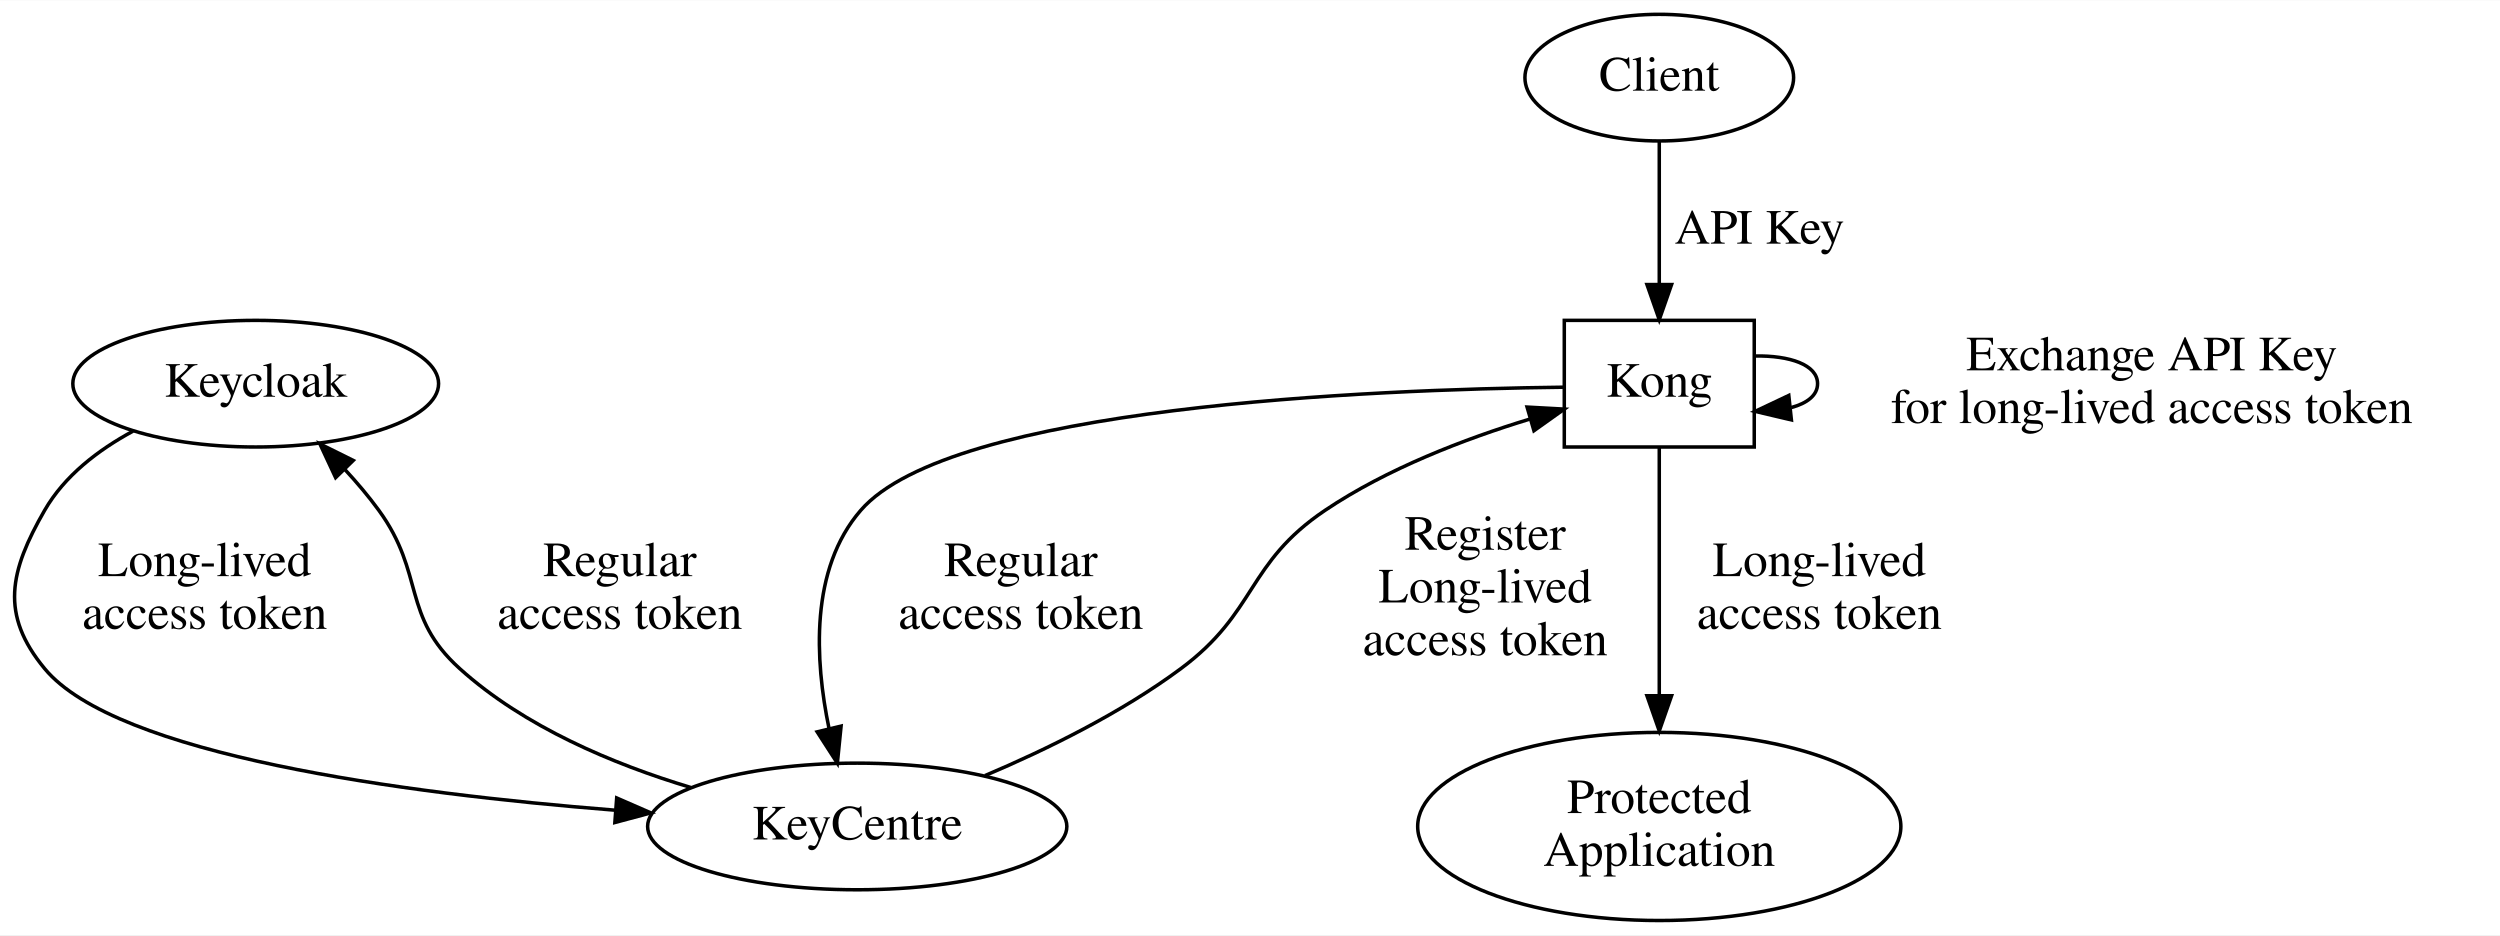
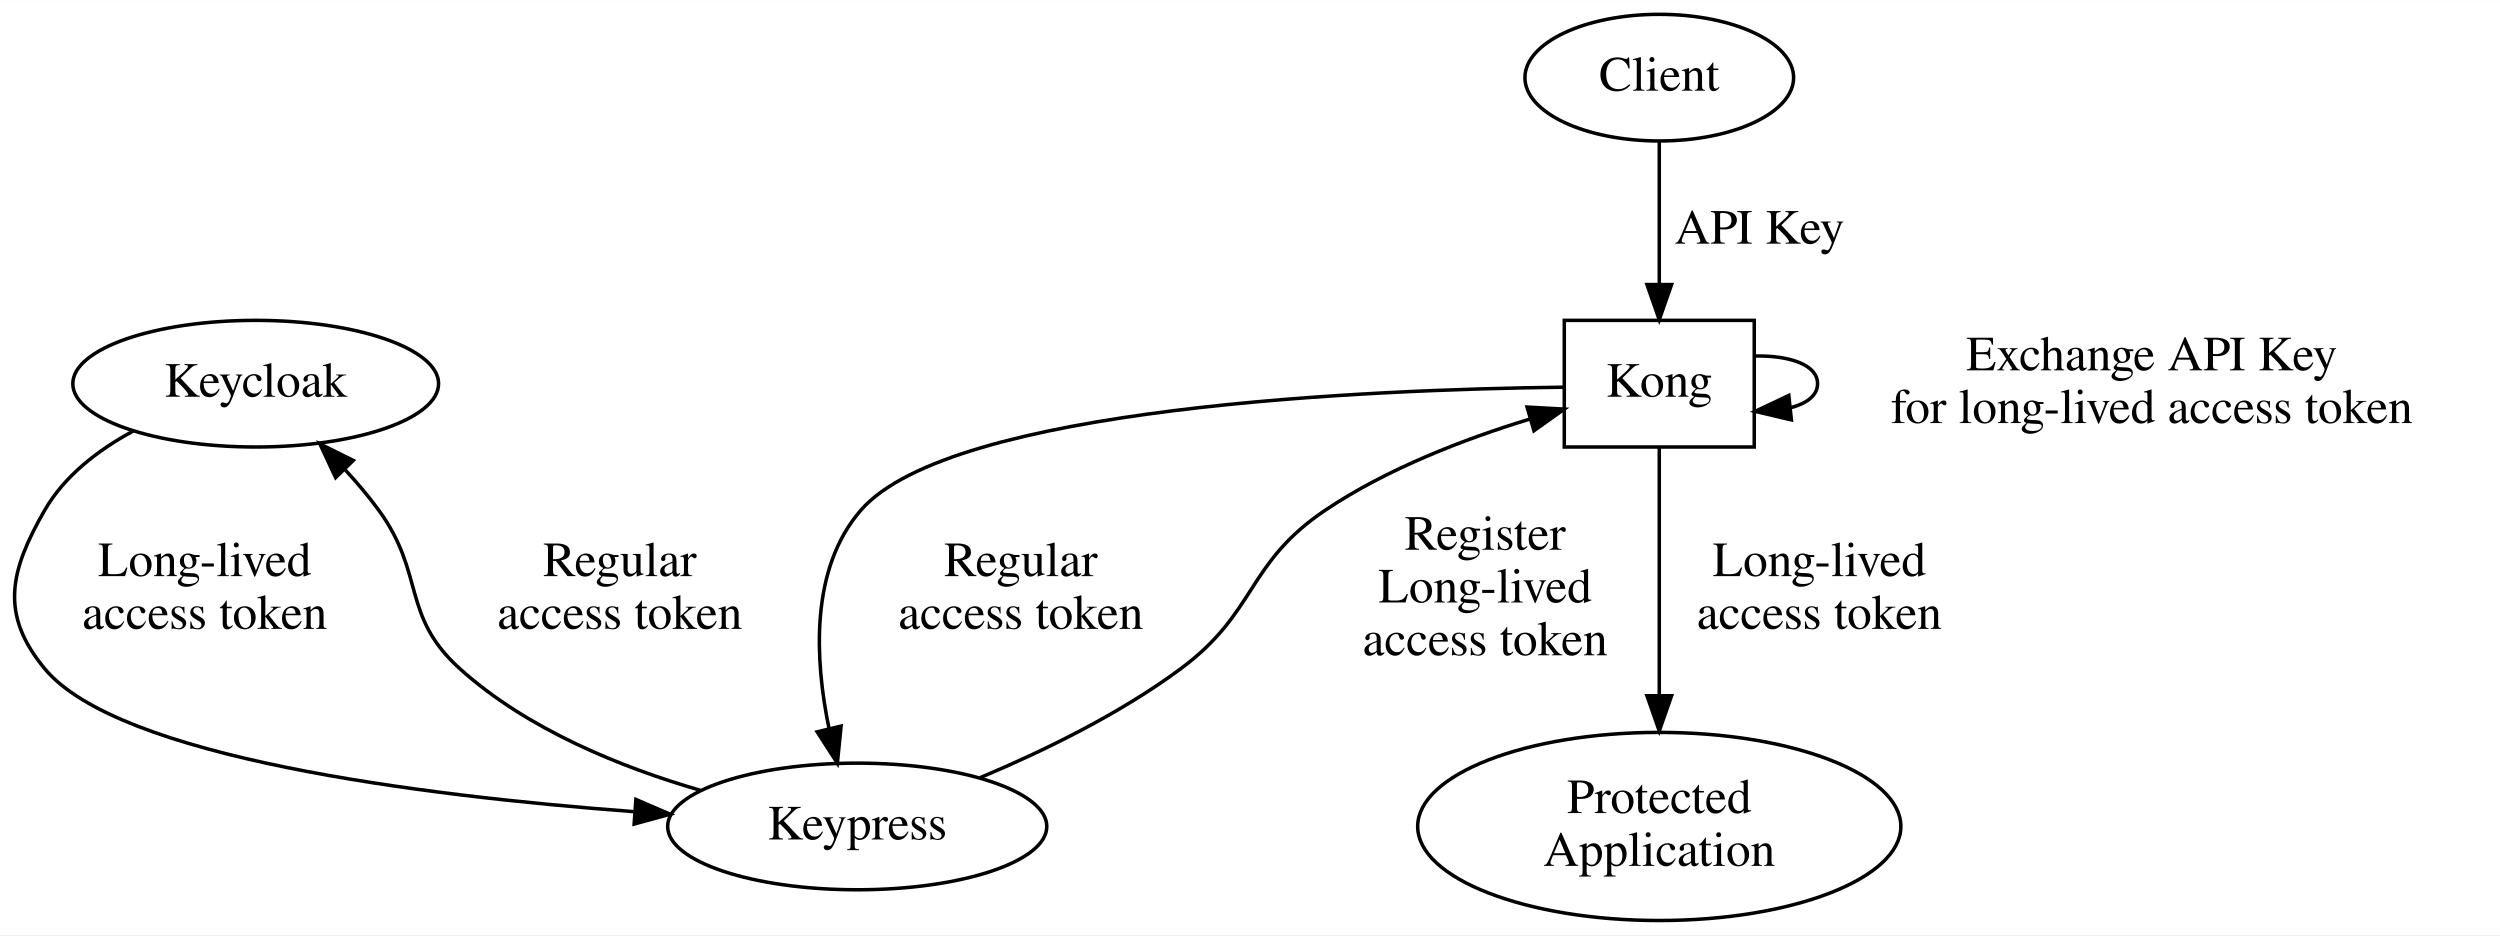
<svg xmlns="http://www.w3.org/2000/svg" width="711pt" height="266pt" viewBox="0.00 0.00 710.69 265.74">
  <g id="graph0" class="graph" transform="scale(1 1) rotate(0) translate(4 261.74)">
    <polygon fill="white" stroke="transparent" points="-4,4 -4,-261.74 706.69,-261.74 706.69,4 -4,4" />
    <g id="node1" class="node">
      <ellipse fill="none" stroke="black" cx="467.69" cy="-26.87" rx="68.68" ry="26.74" />
      <text text-anchor="middle" x="467.69" y="-30.67" font-family="Times,serif" font-size="14.00">Protected</text>
      <text text-anchor="middle" x="467.69" y="-15.67" font-family="Times,serif" font-size="14.00">Application</text>
    </g>
    <g id="node2" class="node">
-       <ellipse fill="none" stroke="black" cx="239.69" cy="-26.87" rx="59.59" ry="18" />
-       <text text-anchor="middle" x="239.69" y="-23.17" font-family="Times,serif" font-size="14.00">KeyCentre</text>
+       <ellipse fill="none" stroke="black" cx="239.69" cy="-26.87" rx="53.89" ry="18" />
+       <text text-anchor="middle" x="239.69" y="-23.17" font-family="Times,serif" font-size="14.00">Keypress</text>
    </g>
    <g id="node3" class="node">
      <ellipse fill="none" stroke="black" cx="68.69" cy="-152.74" rx="51.99" ry="18" />
      <text text-anchor="middle" x="68.69" y="-149.04" font-family="Times,serif" font-size="14.00">Keycloak</text>
    </g>
    <g id="edge5" class="edge">
-       <path fill="none" stroke="black" d="M192.37,-37.95C170.36,-44.57 145.05,-55.17 126.69,-71.74 110.02,-86.79 116.91,-98.58 103.69,-116.74 100.81,-120.7 97.48,-124.63 94.04,-128.35" />
+       <path fill="none" stroke="black" d="M195.17,-37.12C172.53,-43.68 145.83,-54.47 126.69,-71.74 110.02,-86.79 116.91,-98.58 103.69,-116.74 100.81,-120.7 97.48,-124.63 94.04,-128.35" />
      <polygon fill="black" stroke="black" points="91.41,-126.03 86.93,-135.63 96.42,-130.92 91.41,-126.03" />
      <text text-anchor="middle" x="172.19" y="-98.04" font-family="Times,serif" font-size="14.00">Regular</text>
      <text text-anchor="middle" x="172.19" y="-83.04" font-family="Times,serif" font-size="14.00">access token</text>
    </g>
    <g id="node4" class="node">
      <polygon fill="none" stroke="black" points="494.69,-170.74 440.69,-170.74 440.69,-134.74 494.69,-134.74 494.69,-170.74" />
      <text text-anchor="middle" x="467.69" y="-149.04" font-family="Times,serif" font-size="14.00">Kong</text>
    </g>
    <g id="edge7" class="edge">
-       <path fill="none" stroke="black" d="M276.01,-41.33C293.71,-48.83 314.78,-59.19 331.69,-71.74 353.42,-87.86 350.25,-101.63 372.69,-116.74 390.29,-128.58 412.4,-137.04 430.86,-142.67" />
+       <path fill="none" stroke="black" d="M274.68,-40.77C292.65,-48.31 314.36,-58.88 331.69,-71.74 353.42,-87.86 350.25,-101.63 372.69,-116.74 390.29,-128.58 412.4,-137.04 430.86,-142.67" />
      <polygon fill="black" stroke="black" points="430.11,-146.09 440.69,-145.51 432.06,-139.37 430.11,-146.09" />
      <text text-anchor="middle" x="418.19" y="-105.54" font-family="Times,serif" font-size="14.00">Register</text>
      <text text-anchor="middle" x="418.19" y="-90.54" font-family="Times,serif" font-size="14.00">Long-lived</text>
      <text text-anchor="middle" x="418.19" y="-75.54" font-family="Times,serif" font-size="14.00">access token</text>
    </g>
    <g id="edge6" class="edge">
-       <path fill="none" stroke="black" d="M33.8,-139.24C23.93,-133.9 14.34,-126.57 8.69,-116.74 -1.27,-99.4 -4.06,-87.15 8.69,-71.74 29,-47.22 110.31,-36.29 170.76,-31.5" />
-       <polygon fill="black" stroke="black" points="171.31,-34.97 181.02,-30.73 170.79,-27.99 171.31,-34.97" />
+       <path fill="none" stroke="black" d="M33.8,-139.24C23.93,-133.9 14.34,-126.57 8.69,-116.74 -1.27,-99.4 -4.06,-87.15 8.69,-71.74 29.61,-46.48 115.3,-35.64 176.19,-31.08" />
+       <polygon fill="black" stroke="black" points="176.77,-34.55 186.49,-30.35 176.27,-27.56 176.77,-34.55" />
      <text text-anchor="middle" x="54.19" y="-98.04" font-family="Times,serif" font-size="14.00">Long-lived</text>
      <text text-anchor="middle" x="54.19" y="-83.04" font-family="Times,serif" font-size="14.00">access token</text>
    </g>
    <g id="edge3" class="edge">
      <path fill="none" stroke="black" d="M467.69,-134.52C467.69,-116.42 467.69,-87.4 467.69,-64.21" />
      <polygon fill="black" stroke="black" points="471.19,-64.02 467.69,-54.02 464.19,-64.02 471.19,-64.02" />
      <text text-anchor="middle" x="513.19" y="-98.04" font-family="Times,serif" font-size="14.00">Long-lived</text>
      <text text-anchor="middle" x="513.19" y="-83.04" font-family="Times,serif" font-size="14.00">access token</text>
    </g>
    <g id="edge4" class="edge">
      <path fill="none" stroke="black" d="M440.35,-151.74C385.76,-151.09 266.3,-146.26 240.69,-116.74 226.21,-100.04 227.62,-74.2 231.68,-54.68" />
      <polygon fill="black" stroke="black" points="235.1,-55.4 234.04,-44.86 228.3,-53.76 235.1,-55.4" />
      <text text-anchor="middle" x="286.19" y="-98.04" font-family="Times,serif" font-size="14.00">Regular</text>
      <text text-anchor="middle" x="286.19" y="-83.04" font-family="Times,serif" font-size="14.00">access token</text>
    </g>
    <g id="edge2" class="edge">
      <path fill="none" stroke="black" d="M494.93,-160.61C504.72,-160.78 512.69,-158.15 512.69,-152.74 512.69,-149.44 509.73,-147.18 505.2,-145.95" />
      <polygon fill="black" stroke="black" points="505.25,-142.44 494.93,-144.87 504.51,-149.4 505.25,-142.44" />
      <text text-anchor="middle" x="607.69" y="-156.54" font-family="Times,serif" font-size="14.00">Exchange API Key</text>
      <text text-anchor="middle" x="607.69" y="-141.54" font-family="Times,serif" font-size="14.00">for long-lived access token</text>
    </g>
    <g id="node5" class="node">
      <ellipse fill="none" stroke="black" cx="467.69" cy="-239.74" rx="38.19" ry="18" />
      <text text-anchor="middle" x="467.69" y="-236.04" font-family="Times,serif" font-size="14.00">Client</text>
    </g>
    <g id="edge1" class="edge">
      <path fill="none" stroke="black" d="M467.69,-221.54C467.69,-209.9 467.69,-194.29 467.69,-180.98" />
      <polygon fill="black" stroke="black" points="471.19,-180.92 467.69,-170.92 464.19,-180.92 471.19,-180.92" />
      <text text-anchor="middle" x="496.19" y="-192.54" font-family="Times,serif" font-size="14.00">API Key</text>
    </g>
  </g>
</svg>
